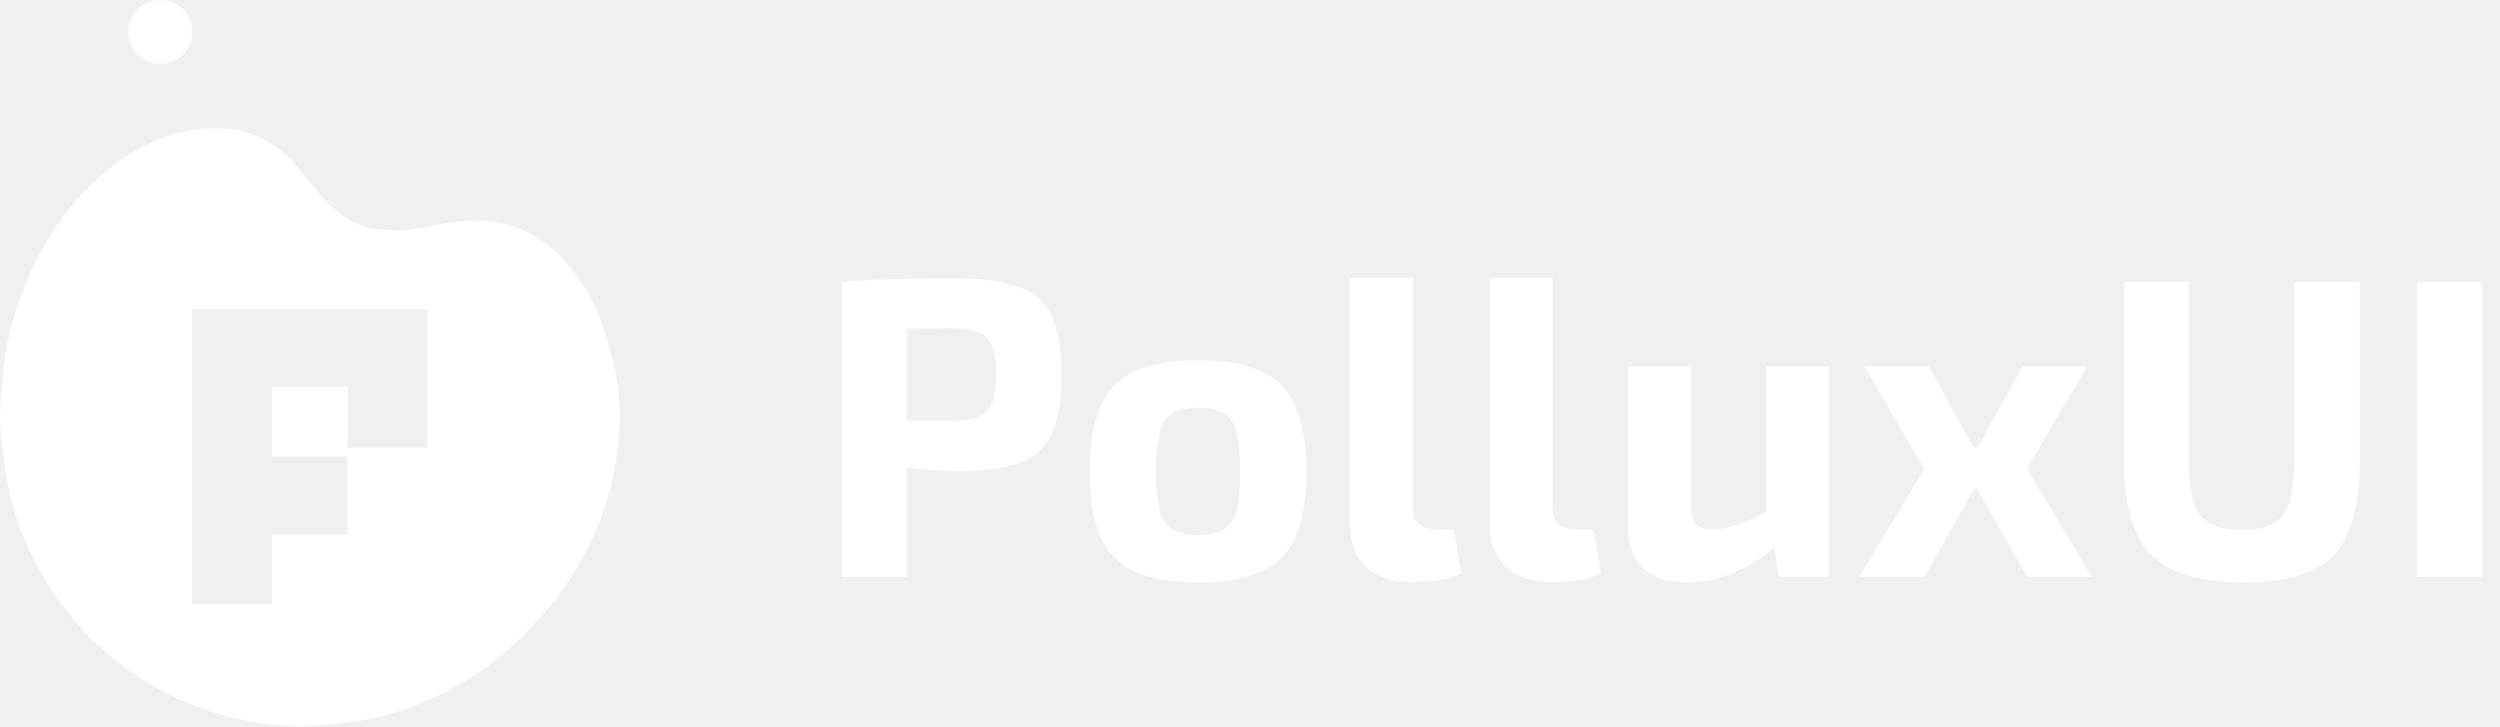
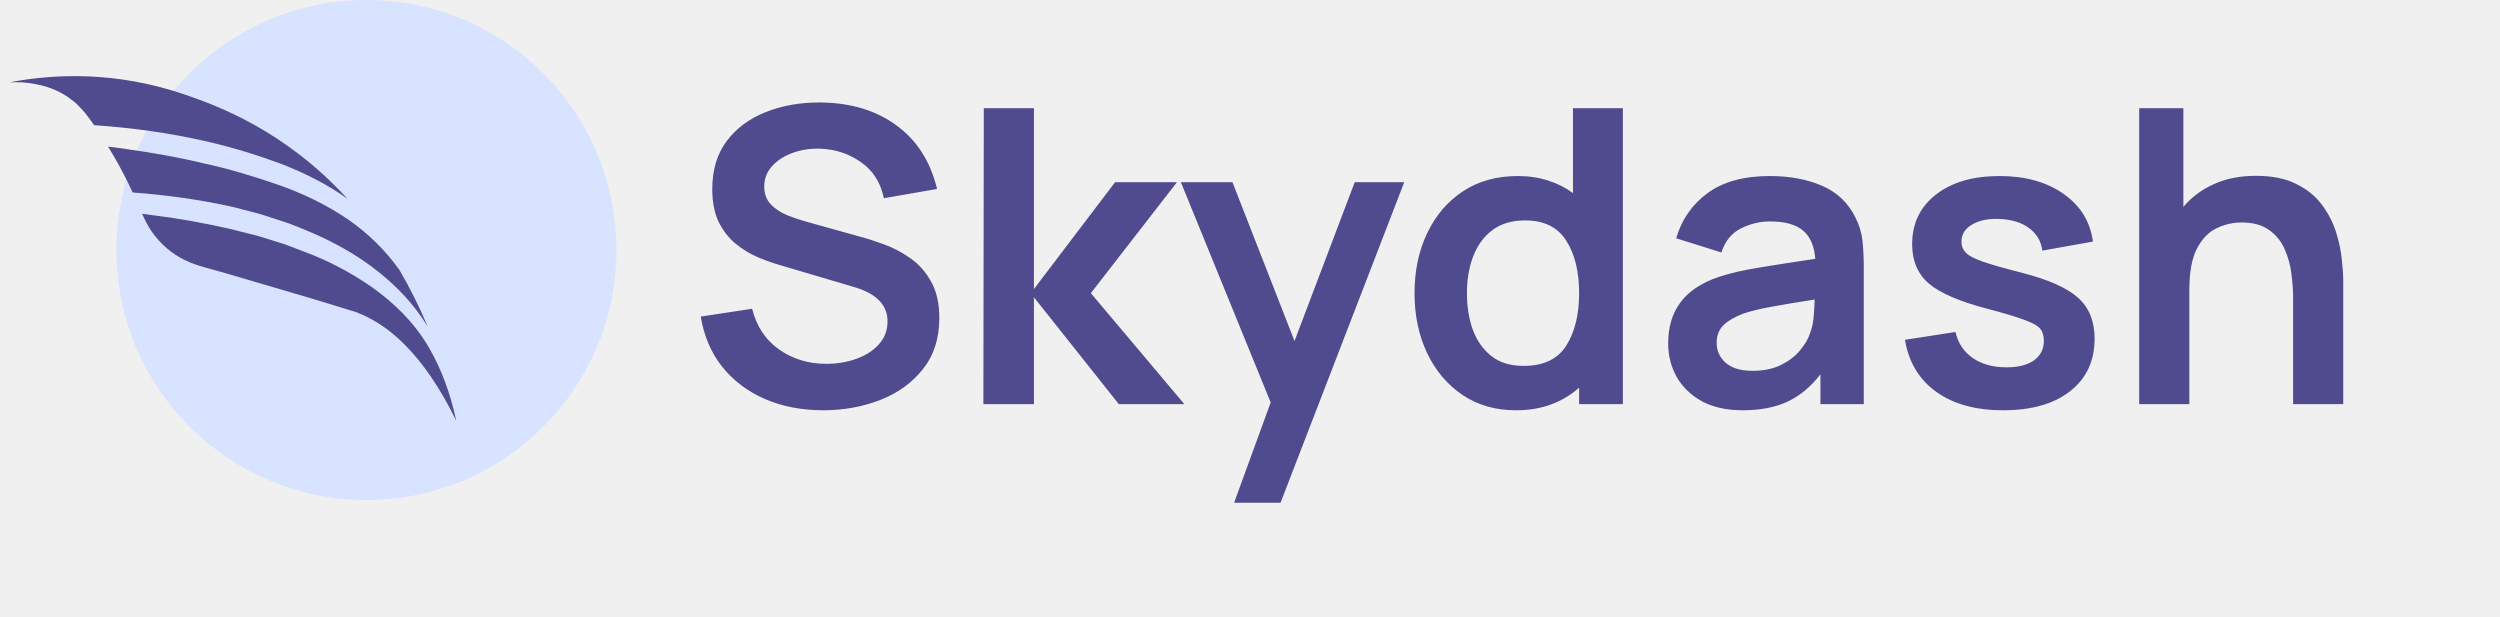
- <svg xmlns="http://www.w3.org/2000/svg" width="117px" height="34px" viewBox="0 0 117 34" version="1.1">
-   <g id="Dashboard" stroke="none" stroke-width="1" fill="none" fill-rule="evenodd">
-     <g id="Logo" fill="#FFFFFF" fill-rule="nonzero">
-       <path d="M39.4,27 L39.4,13.2 C40.64,13.08 42.387,13.02 44.64,13.02 C46.573,13.02 47.897,13.333 48.61,13.96 C49.323,14.587 49.68,15.773 49.68,17.52 C49.68,19.267 49.343,20.457 48.67,21.09 C47.997,21.723 46.787,22.04 45.04,22.04 C44.16,22.04 43.293,21.987 42.44,21.88 L42.44,27 L39.4,27 Z M42.44,19.7 L44.58,19.7 C45.367,19.687 45.903,19.533 46.19,19.24 C46.477,18.947 46.62,18.373 46.62,17.52 C46.62,16.667 46.477,16.093 46.19,15.8 C45.903,15.507 45.367,15.36 44.58,15.36 L42.44,15.38 L42.44,19.7 Z M56.08,16.86 C57.92,16.86 59.223,17.257 59.99,18.05 C60.757,18.843 61.14,20.187 61.14,22.08 C61.14,23.973 60.757,25.31 59.99,26.09 C59.223,26.87 57.92,27.26 56.08,27.26 C54.227,27.26 52.917,26.87 52.15,26.09 C51.383,25.31 51,23.973 51,22.08 C51,20.173 51.383,18.827 52.15,18.04 C52.917,17.253 54.227,16.86 56.08,16.86 Z M56.08,19.08 C55.293,19.08 54.767,19.28 54.5,19.68 C54.233,20.08 54.1,20.88 54.1,22.08 C54.1,23.253 54.233,24.04 54.5,24.44 C54.767,24.84 55.293,25.04 56.08,25.04 C56.84,25.04 57.357,24.84 57.63,24.44 C57.903,24.04 58.04,23.253 58.04,22.08 C58.04,20.893 57.907,20.097 57.64,19.69 C57.373,19.283 56.853,19.08 56.08,19.08 Z M66.12,13 L66.12,23.78 C66.12,24.447 66.493,24.78 67.24,24.78 L68.04,24.78 L68.38,26.84 C67.873,27.107 67.087,27.24 66.02,27.24 C65.14,27.24 64.447,27.003 63.94,26.53 C63.433,26.057 63.18,25.387 63.18,24.52 L63.18,13 L66.12,13 Z M72.66,13 L72.66,23.78 C72.66,24.447 73.033,24.78 73.78,24.78 L74.58,24.78 L74.92,26.84 C74.413,27.107 73.627,27.24 72.56,27.24 C71.68,27.24 70.987,27.003 70.48,26.53 C69.973,26.057 69.72,25.387 69.72,24.52 L69.72,13 L72.66,13 Z M85.6,17.14 L85.6,27 L83.26,27 L83.04,25.64 C81.68,26.72 80.32,27.26 78.96,27.26 C77.107,27.26 76.18,26.347 76.18,24.52 L76.18,17.14 L79.14,17.14 L79.14,23.62 C79.127,24.047 79.2,24.347 79.36,24.52 C79.52,24.693 79.8,24.78 80.2,24.78 C80.773,24.78 81.593,24.507 82.66,23.96 L82.66,17.14 L85.6,17.14 Z M92.52,22.86 L92.4,22.86 L90.06,27 L87.02,27 L90.06,21.94 L87.24,17.14 L90.26,17.14 L92.36,20.94 L92.56,20.94 L94.66,17.14 L97.68,17.14 L94.86,21.94 L97.9,27 L94.86,27 L92.52,22.86 Z M110.44,13.2 L110.44,21.5 C110.44,23.607 110.037,25.093 109.23,25.96 C108.423,26.827 107.033,27.26 105.06,27.26 C102.98,27.26 101.517,26.827 100.67,25.96 C99.823,25.093 99.4,23.607 99.4,21.5 L99.4,13.2 L102.44,13.2 L102.44,21.5 C102.44,22.767 102.617,23.633 102.97,24.1 C103.323,24.567 103.973,24.8 104.92,24.8 C105.853,24.8 106.497,24.567 106.85,24.1 C107.203,23.633 107.38,22.767 107.38,21.5 L107.38,13.2 L110.44,13.2 Z M116.16,27 L113.12,27 L113.12,13.2 L116.16,13.2 L116.16,27 Z" id="PolluxUI" />
-       <g id="Polluxui">
-         <path d="M7.494,3 C6.743,3.014 5.982,2.336 6,1.5 C6.019,0.607 6.702,-0.01 7.51,0 C8.367,0.01 8.998,0.657 9,1.494 C9,2.324 8.387,2.967 7.494,3 Z" id="Path" />
-         <path d="M28.853,17.733 C28.754,17.168 28.61,16.607 28.46,16.052 C28.2,15.097 27.832,14.182 27.29,13.349 C26.985,12.88 26.656,12.415 26.266,12.019 C25.904,11.65 25.469,11.34 25.029,11.061 C24.31,10.606 23.503,10.381 22.65,10.341 C22.341,10.326 22.032,10.32 21.725,10.343 C21.361,10.371 20.996,10.426 20.634,10.485 C20.086,10.575 19.542,10.71 18.99,10.765 C18.578,10.806 18.154,10.765 17.738,10.732 C17.188,10.689 16.679,10.496 16.212,10.212 C15.717,9.912 15.314,9.514 14.959,9.06 C14.628,8.637 14.27,8.236 13.924,7.826 C13.497,7.32 13.013,6.883 12.424,6.565 C11.396,6.012 10.293,5.918 9.162,6.057 C8.387,6.153 7.648,6.406 6.944,6.74 C6.116,7.132 5.37,7.656 4.691,8.26 C4.064,8.817 3.484,9.427 2.985,10.102 C2.102,11.305 1.412,12.611 0.92,14.016 C0.58,14.985 0.31,15.97 0.199,16.992 C0.116,17.751 0.04,18.512 0.005,19.275 C-0.016,19.738 0.03,20.205 0.081,20.668 C0.155,21.319 0.242,21.971 0.359,22.616 C0.569,23.766 0.94,24.874 1.459,25.922 C1.813,26.636 2.213,27.336 2.668,27.989 C3.119,28.635 3.638,29.243 4.186,29.814 C4.633,30.281 5.152,30.685 5.661,31.089 C6.767,31.97 8.011,32.627 9.335,33.115 C10.91,33.694 12.55,33.982 14.241,34 C14.867,33.947 15.495,33.912 16.117,33.835 C16.661,33.765 17.206,33.678 17.738,33.545 C18.887,33.26 19.989,32.837 21.037,32.28 C22.114,31.709 23.107,31.022 24.001,30.204 C24.526,29.723 25.006,29.188 25.486,28.66 C26.085,28.001 26.586,27.273 27.035,26.506 C27.562,25.604 28.005,24.672 28.322,23.677 C28.674,22.571 28.896,21.439 28.973,20.285 C29.03,19.436 28.999,18.577 28.853,17.733 Z M20.012,18.114 L20.012,20.954 L16.267,20.954 L16.267,18.114 L12.733,18.114 L12.733,21.359 L16.269,21.359 L16.269,25.009 L12.733,25.009 L12.733,28.254 L8.989,28.254 L8.989,14.465 L12.733,14.465 L20.012,14.465 L20.012,18.114 Z" id="Shape" />
-       </g>
-     </g>
-   </g>
+ <svg xmlns="http://www.w3.org/2000/svg" width="365" height="90" viewBox="0 0 365 90" fill="none">
+   <path d="M120.19 59.9C123.15 59.9 125.92 59.4 128.5 58.4C131.08 57.4 133.16 55.9 134.74 53.9C136.34 51.9 137.14 49.41 137.14 46.43C137.14 44.29 136.74 42.52 135.94 41.12C135.16 39.7 134.15 38.56 132.91 37.7C131.69 36.84 130.42 36.17 129.1 35.69C127.8 35.21 126.62 34.83 125.56 34.55L117.82 32.39C116.86 32.13 115.9 31.81 114.94 31.43C113.98 31.03 113.18 30.5 112.54 29.84C111.9 29.16 111.58 28.29 111.58 27.23C111.58 26.11 111.95 25.13 112.69 24.29C113.45 23.45 114.44 22.8 115.66 22.34C116.9 21.88 118.24 21.67 119.68 21.71C121.9 21.77 123.9 22.42 125.68 23.66C127.46 24.9 128.58 26.66 129.04 28.94L136.81 27.59C135.85 23.59 133.88 20.5 130.9 18.32C127.92 16.12 124.21 15 119.77 14.96C116.85 14.94 114.19 15.41 111.79 16.37C109.41 17.31 107.51 18.72 106.09 20.6C104.69 22.48 103.99 24.81 103.99 27.59C103.99 29.49 104.3 31.09 104.92 32.39C105.56 33.67 106.37 34.72 107.35 35.54C108.35 36.36 109.4 37.01 110.5 37.49C111.62 37.97 112.66 38.35 113.62 38.63L124.78 41.93C127.98 42.89 129.58 44.55 129.58 46.91C129.58 48.23 129.15 49.36 128.29 50.3C127.45 51.22 126.35 51.92 124.99 52.4C123.63 52.88 122.18 53.12 120.64 53.12C118.04 53.12 115.74 52.42 113.74 51.02C111.76 49.62 110.45 47.64 109.81 45.08L102.31 46.22C102.77 49.04 103.81 51.48 105.43 53.54C107.07 55.58 109.15 57.15 111.67 58.25C114.21 59.35 117.05 59.9 120.19 59.9ZM143.574 59H150.954V43.4L163.344 59H172.914L159.264 42.8L171.834 26.6H162.804L150.954 42.2V15.8H143.634L143.574 59ZM180.179 73.4H186.959L205.019 26.6H197.789L188.999 49.79L179.939 26.6H172.409L185.519 58.76L180.179 73.4ZM221.311 59.9C223.231 59.9 224.961 59.61 226.501 59.03C228.041 58.45 229.391 57.64 230.551 56.6V59H236.941V15.8H229.651V28.19C228.571 27.39 227.361 26.78 226.021 26.36C224.681 25.92 223.201 25.7 221.581 25.7C218.521 25.7 215.861 26.44 213.601 27.92C211.361 29.4 209.621 31.43 208.381 34.01C207.141 36.59 206.521 39.52 206.521 42.8C206.521 46.04 207.131 48.95 208.351 51.53C209.571 54.11 211.291 56.15 213.511 57.65C215.731 59.15 218.331 59.9 221.311 59.9ZM222.421 53.42C220.541 53.42 218.991 52.95 217.771 52.01C216.551 51.05 215.641 49.77 215.041 48.17C214.461 46.57 214.171 44.78 214.171 42.8C214.171 40.84 214.471 39.06 215.071 37.46C215.691 35.84 216.621 34.56 217.861 33.62C219.121 32.66 220.721 32.18 222.661 32.18C225.421 32.18 227.421 33.16 228.661 35.12C229.921 37.08 230.551 39.64 230.551 42.8C230.551 45.94 229.921 48.5 228.661 50.48C227.421 52.44 225.341 53.42 222.421 53.42ZM254.412 59.9C256.992 59.9 259.182 59.48 260.982 58.64C262.802 57.78 264.402 56.45 265.782 54.65V59H272.112V39.11C272.112 37.71 272.052 36.42 271.932 35.24C271.812 34.04 271.462 32.87 270.882 31.73C269.822 29.59 268.192 28.05 265.992 27.11C263.812 26.17 261.282 25.7 258.402 25.7C254.602 25.7 251.572 26.53 249.312 28.19C247.052 29.85 245.522 32.05 244.722 34.79L251.322 36.86C251.862 35.2 252.812 34.03 254.172 33.35C255.532 32.67 256.942 32.33 258.402 32.33C260.602 32.33 262.222 32.78 263.262 33.68C264.302 34.56 264.892 35.93 265.032 37.79C262.192 38.21 259.552 38.62 257.112 39.02C254.692 39.4 252.632 39.87 250.932 40.43C248.372 41.31 246.502 42.56 245.322 44.18C244.142 45.78 243.552 47.76 243.552 50.12C243.552 51.9 243.962 53.53 244.782 55.01C245.622 56.49 246.852 57.68 248.472 58.58C250.092 59.46 252.072 59.9 254.412 59.9ZM255.852 54.14C254.152 54.14 252.852 53.75 251.952 52.97C251.072 52.19 250.632 51.21 250.632 50.03C250.632 48.97 250.972 48.11 251.652 47.45C252.352 46.79 253.322 46.23 254.562 45.77C255.702 45.39 257.072 45.06 258.672 44.78C260.272 44.48 262.362 44.13 264.942 43.73C264.922 44.49 264.872 45.34 264.792 46.28C264.712 47.2 264.522 48.03 264.222 48.77C263.982 49.51 263.512 50.3 262.812 51.14C262.132 51.98 261.212 52.69 260.052 53.27C258.892 53.85 257.492 54.14 255.852 54.14ZM292.433 59.9C296.613 59.9 299.883 58.97 302.243 57.11C304.623 55.25 305.813 52.69 305.813 49.43C305.813 46.91 305.013 44.93 303.413 43.49C301.833 42.05 299.103 40.83 295.223 39.83C292.703 39.19 290.803 38.65 289.523 38.21C288.263 37.77 287.423 37.33 287.003 36.89C286.583 36.45 286.373 35.92 286.373 35.3C286.373 34.22 286.893 33.38 287.933 32.78C288.973 32.16 290.343 31.89 292.043 31.97C293.803 32.07 295.213 32.52 296.273 33.32C297.353 34.12 297.993 35.21 298.193 36.59L305.573 35.27C305.173 32.35 303.743 30.03 301.283 28.31C298.823 26.57 295.703 25.7 291.923 25.7C288.063 25.7 284.973 26.6 282.653 28.4C280.333 30.2 279.173 32.62 279.173 35.66C279.173 38.08 279.983 39.99 281.603 41.39C283.243 42.79 286.093 44.02 290.153 45.08C292.593 45.72 294.393 46.26 295.553 46.7C296.733 47.12 297.503 47.55 297.863 47.99C298.223 48.43 298.403 49.02 298.403 49.76C298.403 50.96 297.923 51.91 296.963 52.61C296.003 53.29 294.663 53.63 292.943 53.63C290.963 53.63 289.313 53.17 287.993 52.25C286.693 51.33 285.863 50.07 285.503 48.47L278.123 49.61C278.663 52.87 280.183 55.4 282.683 57.2C285.183 59 288.433 59.9 292.433 59.9ZM312.324 59H319.644V42.35C319.644 39.73 320.014 37.71 320.754 36.29C321.514 34.85 322.474 33.86 323.634 33.32C324.814 32.76 326.014 32.48 327.234 32.48C328.954 32.48 330.324 32.86 331.344 33.62C332.364 34.36 333.114 35.31 333.594 36.47C334.094 37.61 334.414 38.8 334.554 40.04C334.714 41.28 334.794 42.4 334.794 43.4V59H342.114V40.91C342.114 40.15 342.044 39.14 341.904 37.88C341.784 36.62 341.504 35.29 341.064 33.89C340.624 32.49 339.944 31.17 339.024 29.93C338.104 28.67 336.854 27.65 335.274 26.87C333.714 26.07 331.744 25.67 329.364 25.67C327.024 25.67 324.964 26.08 323.184 26.9C321.424 27.7 319.954 28.8 318.774 30.2V15.8H312.324V59Z" fill="#504B8E" />
+   <circle cx="53.5" cy="36.5" r="36.5" fill="#D8E3FF" />
+   <path d="M3.437 12.043C5.632 12.232 7.878 12.779 9.927 14.173C10.411 14.576 10.953 14.886 11.396 15.378C11.841 15.859 12.33 16.332 12.706 16.862C13.061 17.329 13.405 17.793 13.739 18.277C19.212 18.651 24.674 19.388 30.083 20.632C33.851 21.479 37.574 22.635 41.259 24.001C44.498 25.298 47.719 26.857 50.724 29.02C41.603 19.039 31.788 15.466 27.132 13.856C16.999 10.349 7.944 10.771 1.394 12.014C2.068 11.989 2.754 12.005 3.437 12.043Z" fill="#504B8E" />
+   <path d="M29.634 23.831C25.952 22.93 22.223 22.306 18.488 21.769C17.584 21.635 16.679 21.5 15.779 21.401C16.863 23.154 17.881 25.009 18.811 26.919C19 27.305 19.186 27.704 19.374 28.101C24.255 28.462 29.132 29.135 33.975 30.208L36.744 30.925L38.126 31.295L39.495 31.739L42.232 32.637C43.142 32.985 44.041 33.35 44.945 33.728C48.532 35.235 52.068 37.127 55.31 39.737C57.967 41.85 60.479 44.453 62.436 47.665C61.301 44.963 59.941 42.187 58.316 39.415C56.192 36.434 53.663 34.027 50.928 32.116C47.68 29.882 44.179 28.224 40.584 26.97C36.989 25.729 33.335 24.613 29.634 23.831Z" fill="#504B8E" />
+   <path d="M54.327 41.942C51.136 39.724 47.738 37.96 44.217 36.672L41.59 35.671L38.917 34.835L37.576 34.422L36.222 34.084L33.522 33.406C29.894 32.589 26.243 31.91 22.57 31.456C21.965 31.363 21.359 31.278 20.75 31.207C21.178 32.184 21.604 33.027 22.136 33.79C23.44 35.651 25.102 37.066 26.972 37.963C27.904 38.426 28.871 38.745 29.892 39.035L33.048 39.92L45.655 43.629L51.934 45.553C54.124 46.363 56.181 47.66 58.023 49.314C61.585 52.516 64.358 56.817 66.612 61.425C65.782 57.542 64.462 53.888 62.634 50.767C60.463 47.017 57.486 44.205 54.327 41.942Z" fill="#504B8E" />
</svg>
